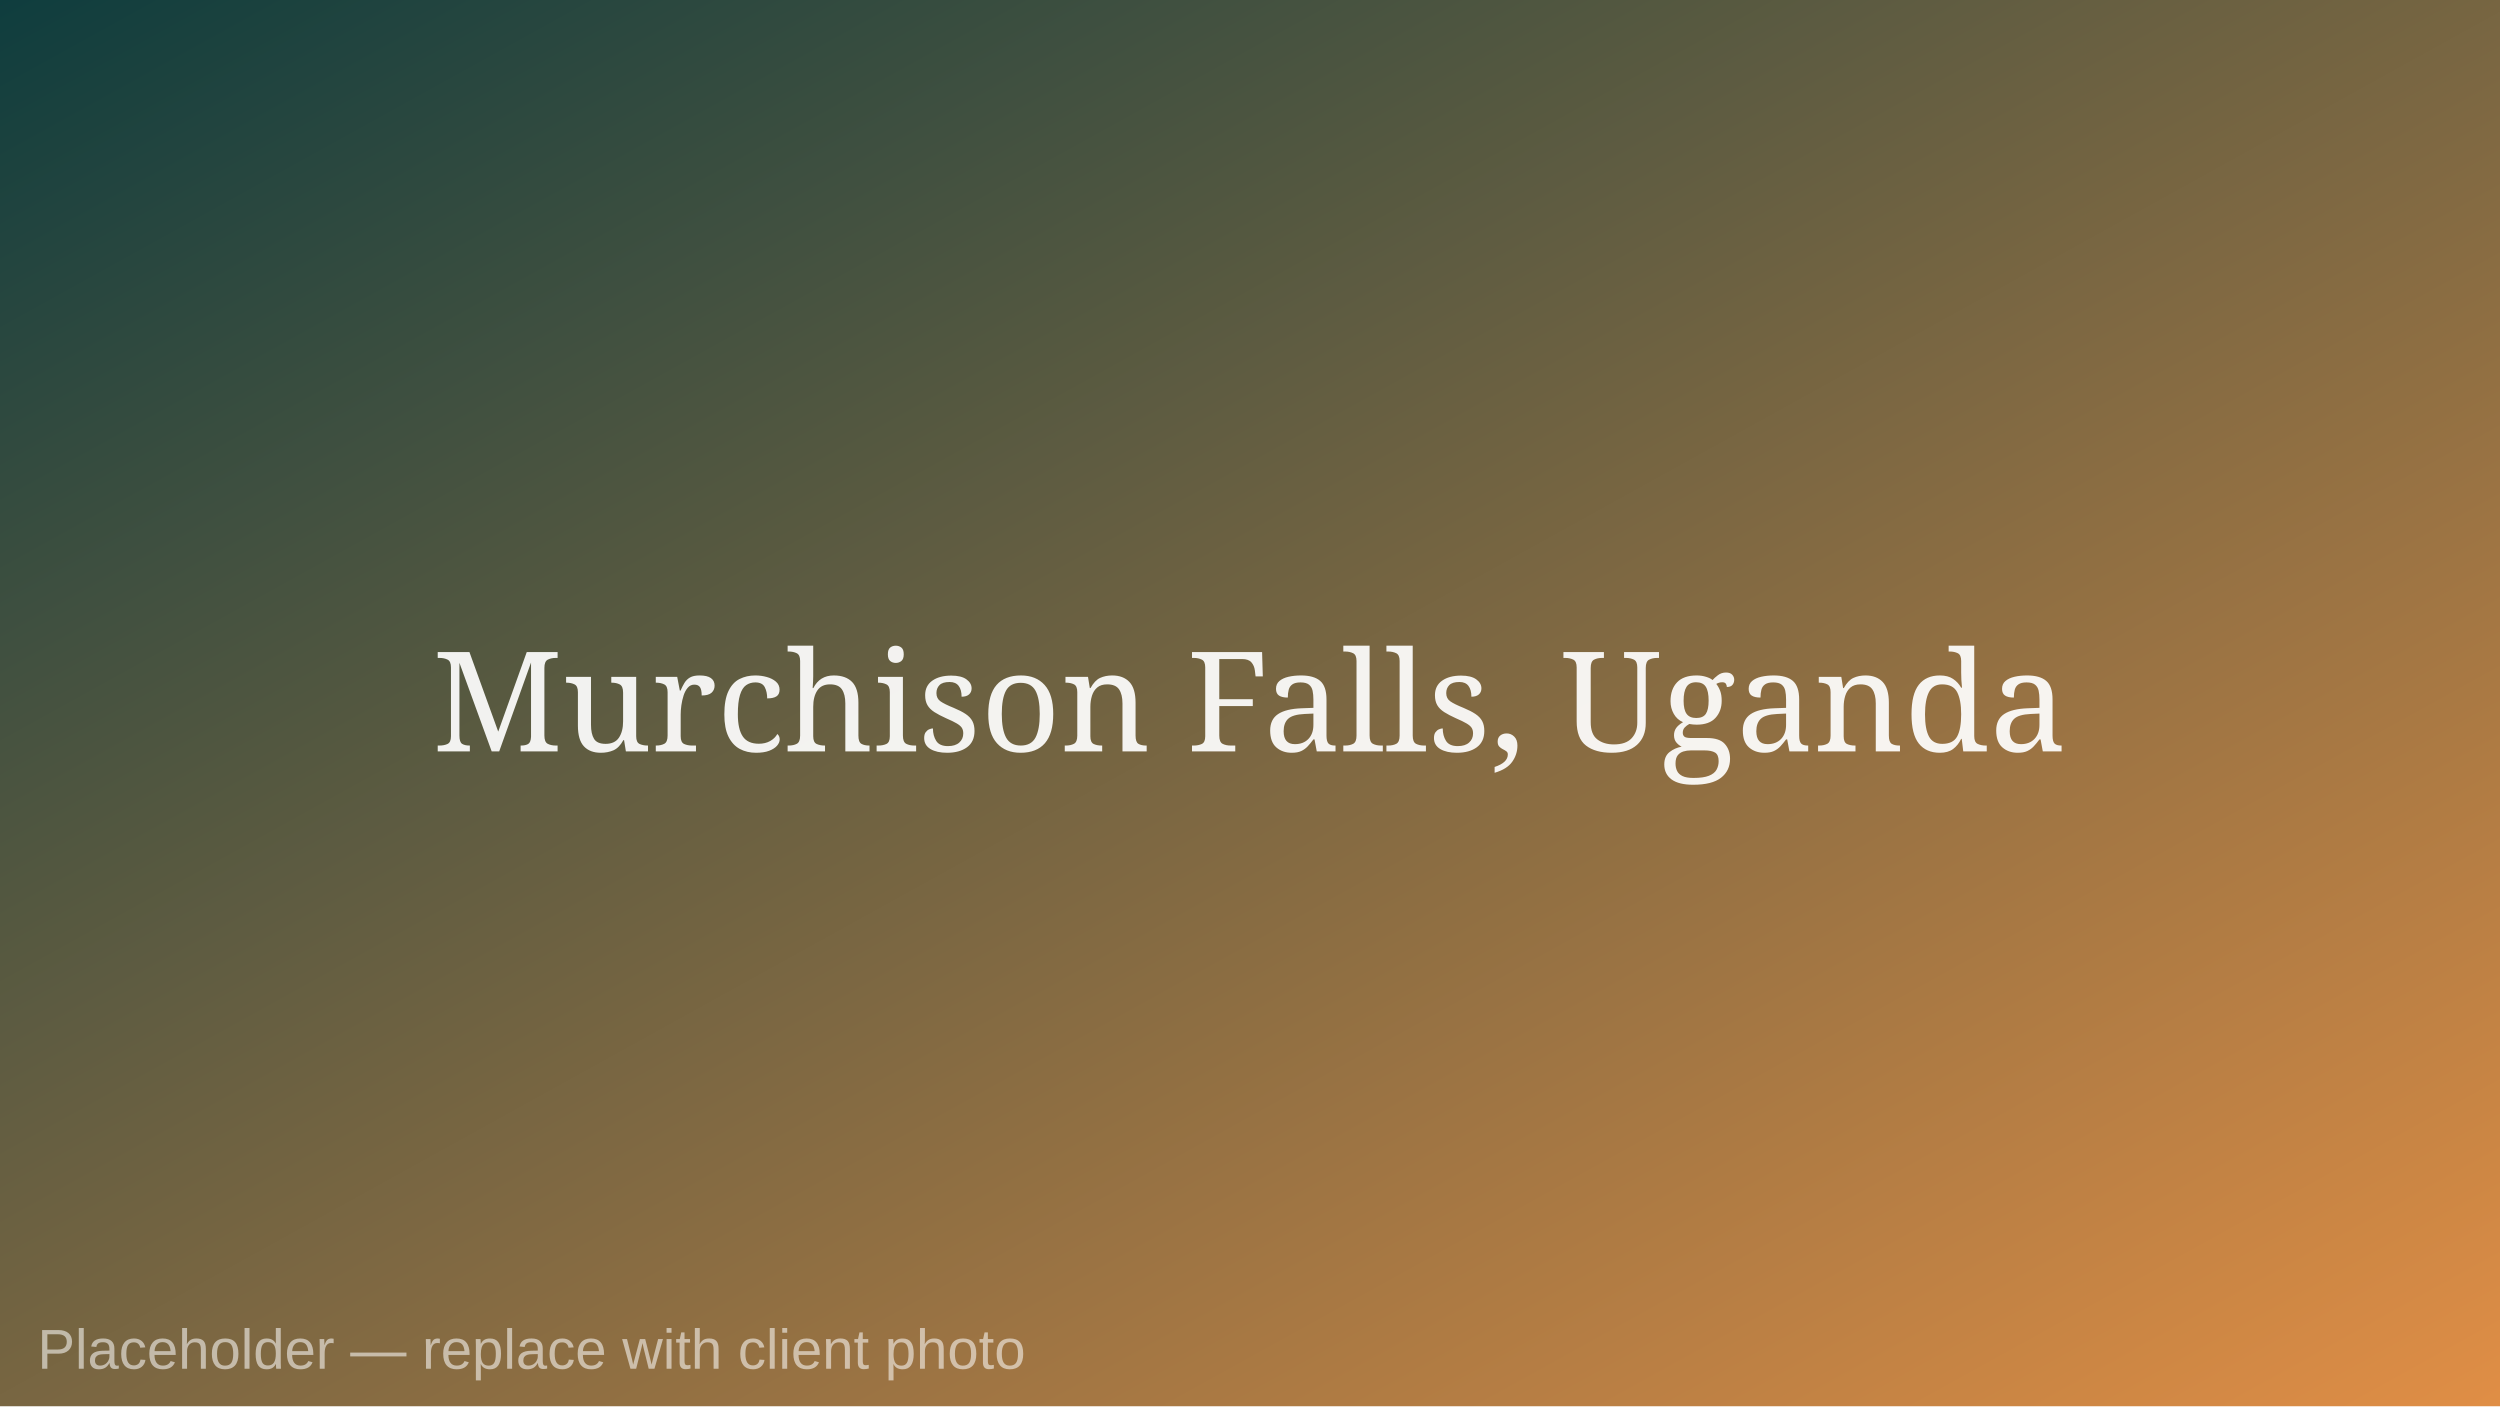
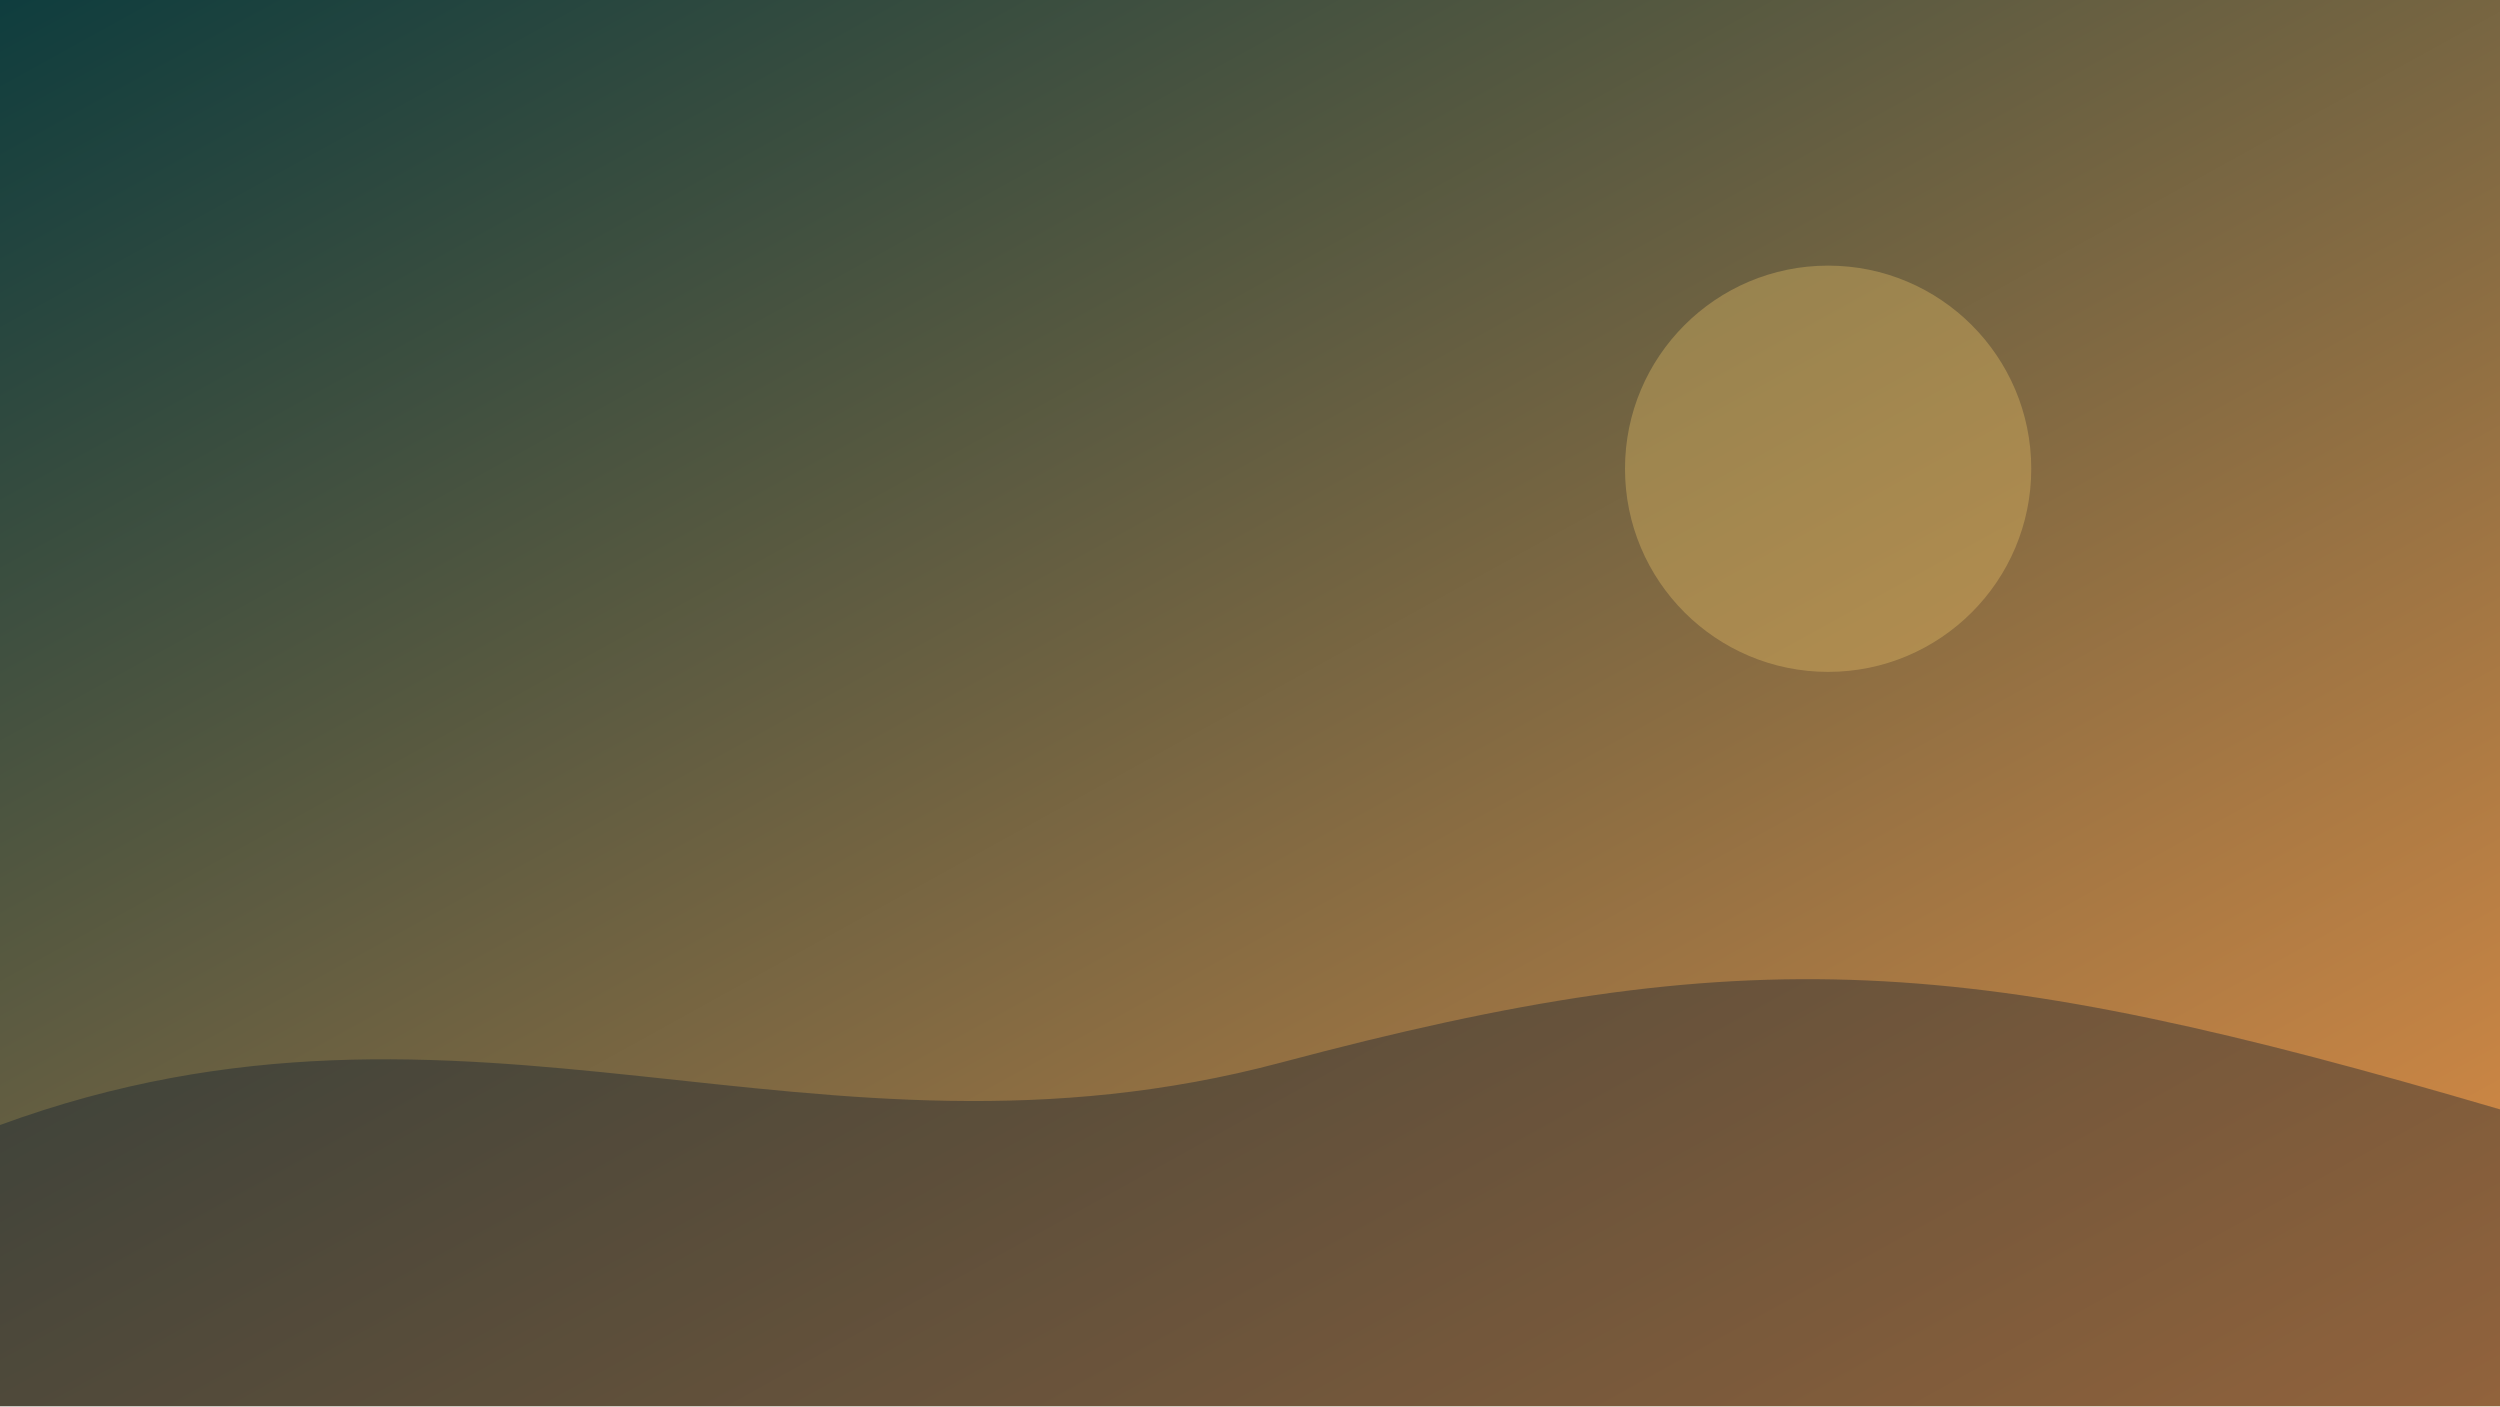
<svg xmlns="http://www.w3.org/2000/svg" width="1600" height="900" viewBox="0 0 1600 900">
  <defs>
    <linearGradient id="g0" x1="0" y1="0" x2="1" y2="1">
      <stop offset="0%" stop-color="#0F3D3E" />
      <stop offset="100%" stop-color="#E08E45" />
    </linearGradient>
  </defs>
  <rect width="1600" height="900" fill="url(#g0)" />
-   <text x="800" y="450" fill="rgba(255,255,255,0.92)" font-family="Georgia, serif" font-size="89" text-anchor="middle" dominant-baseline="middle">Murchison Falls, Uganda</text>
-   <text x="24" y="876" fill="rgba(255,255,255,0.55)" font-family="Arial, sans-serif" font-size="36">Placeholder — replace with client photo</text>
+   <circle cx="1170" cy="300" r="130" fill="#edc56a" opacity=".34" />
+   <path d="M0 720 C300 610 520 760 820 680 S1260 610 1600 710 V900 H0Z" fill="#06172d" opacity=".36" />
</svg>
